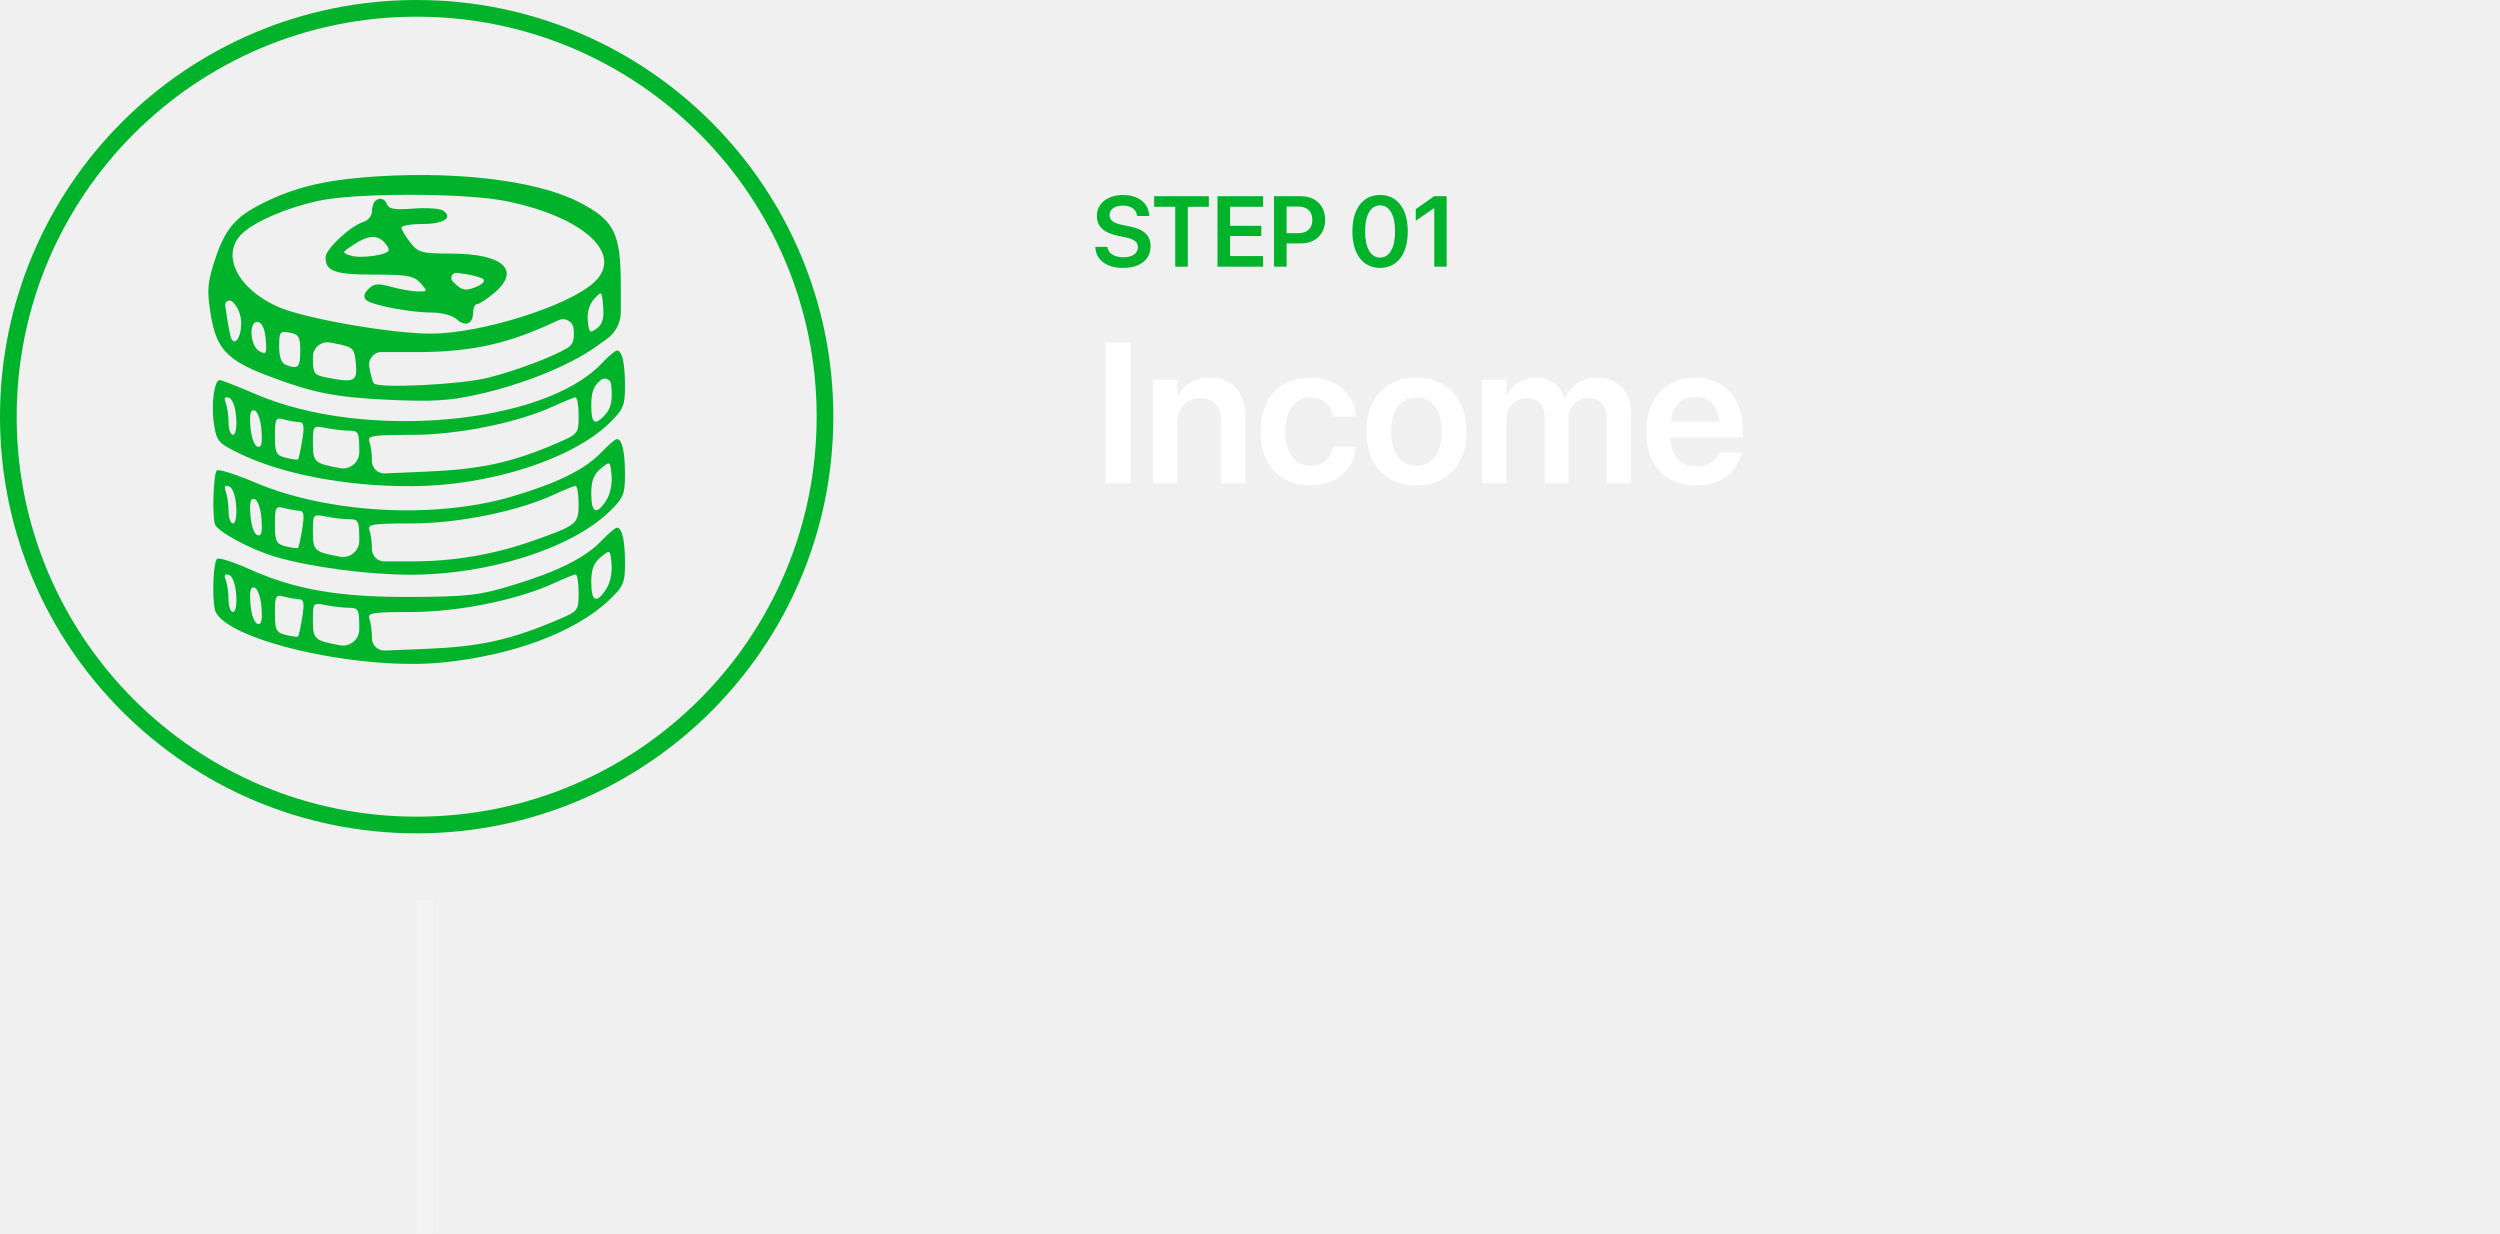
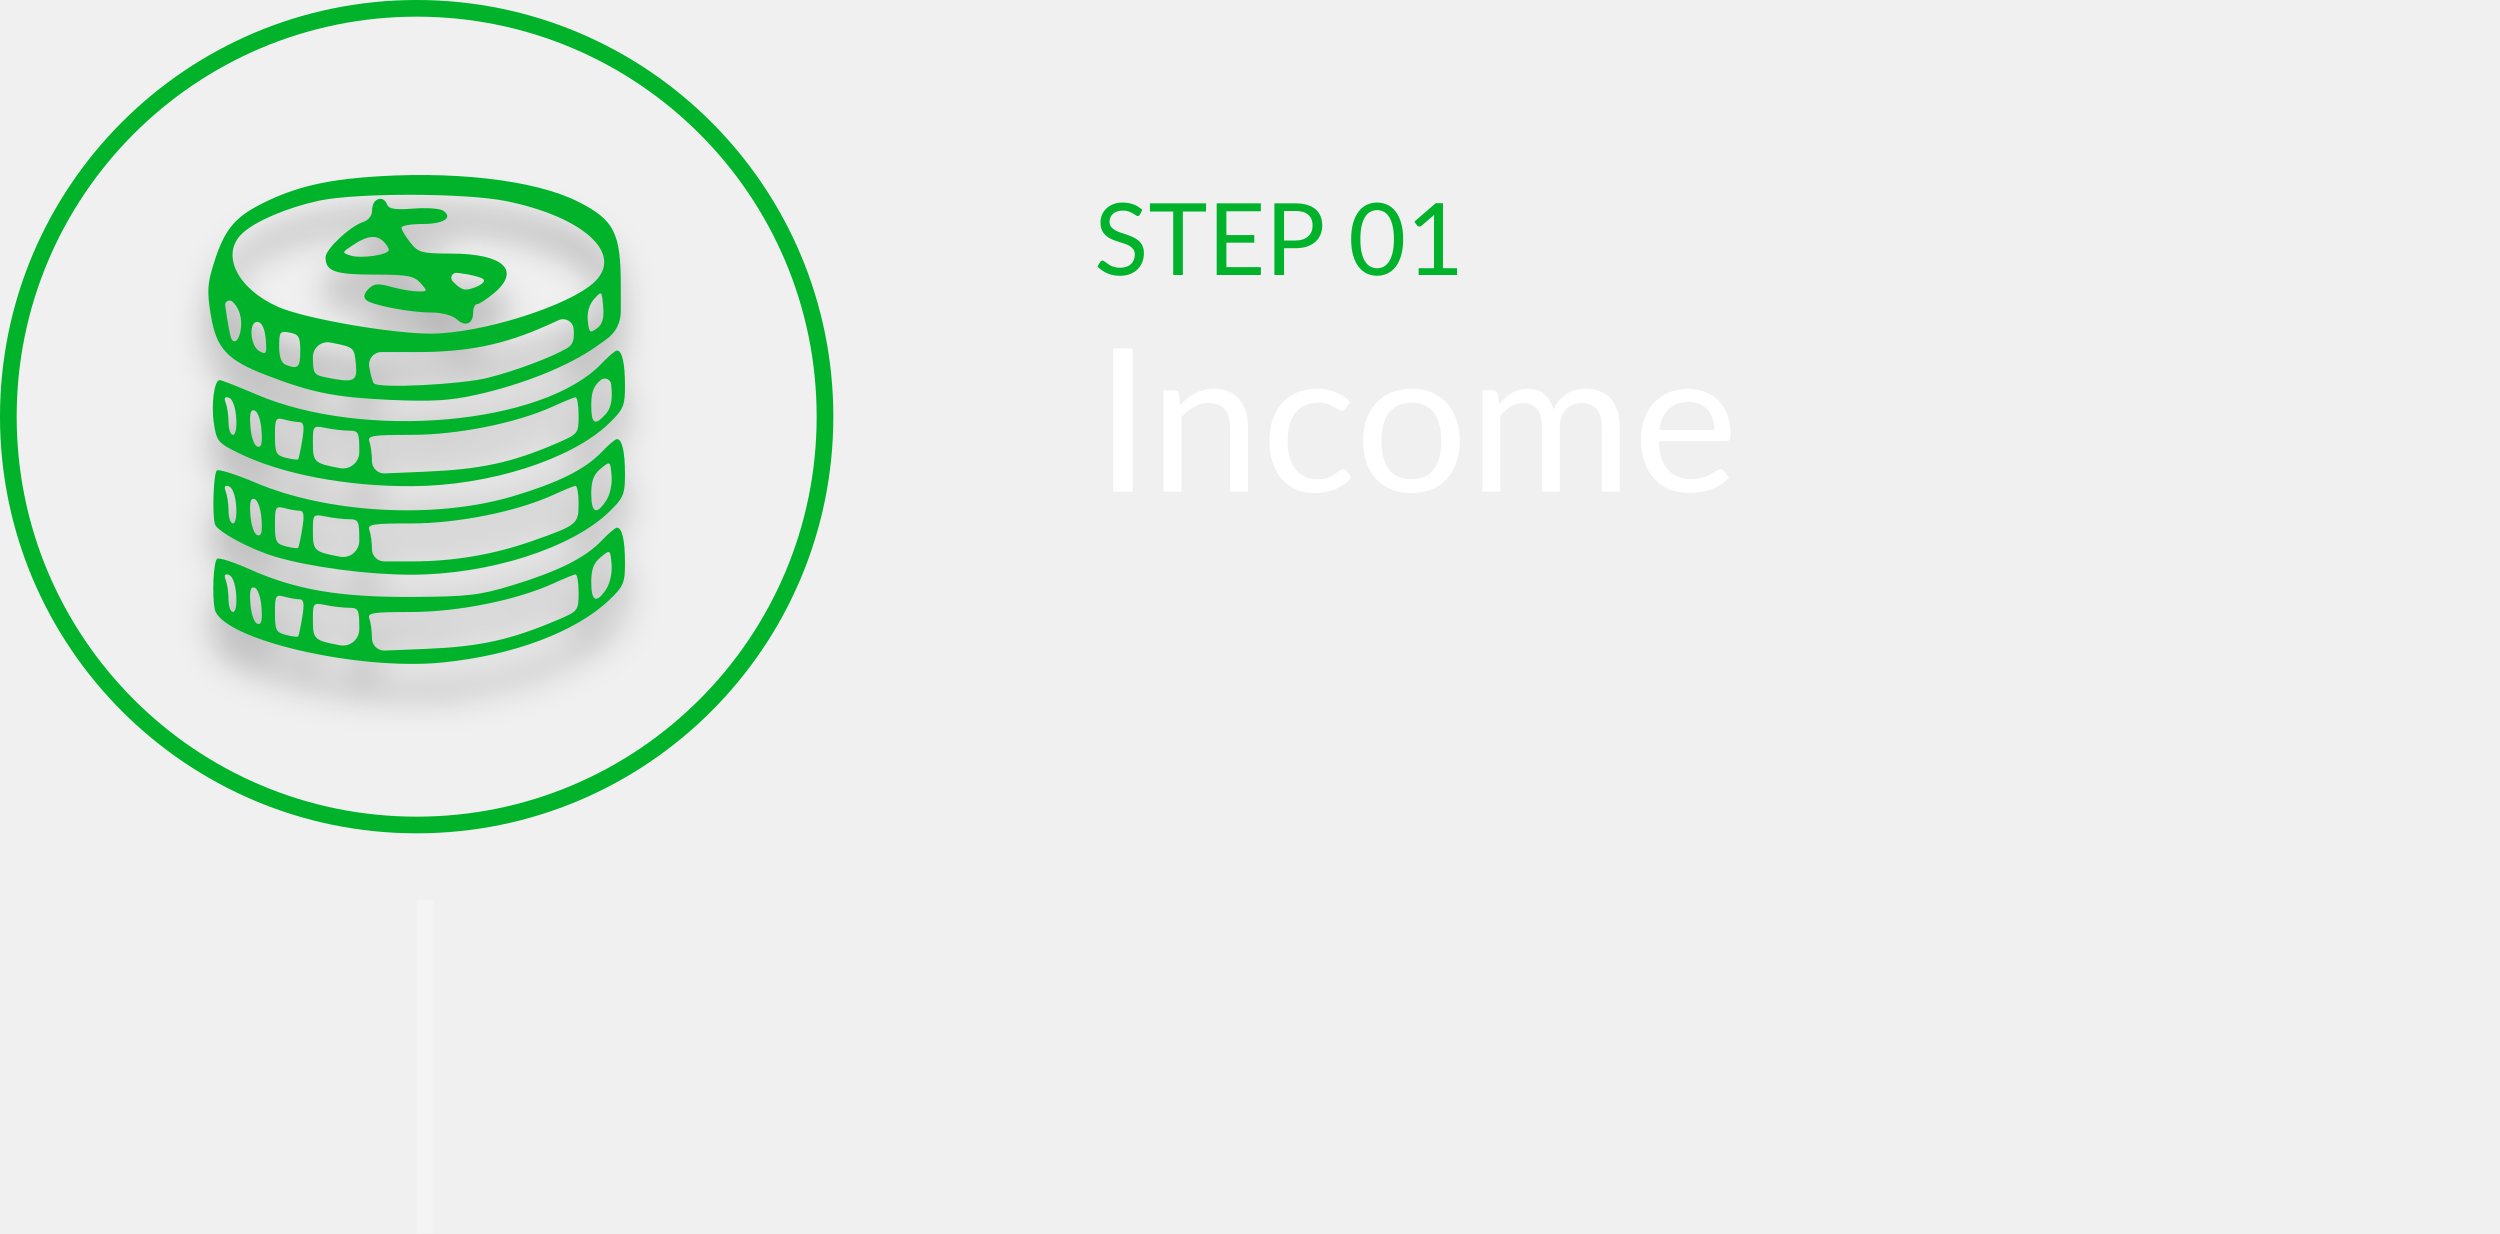
<svg xmlns="http://www.w3.org/2000/svg" width="300" height="148" viewBox="0 0 300 148" fill="none">
-   <path fill-rule="evenodd" clip-rule="evenodd" d="M43.557 21.29C38.316 21.727 34.624 22.725 30.902 24.712C28.026 26.247 26.852 27.786 25.665 31.573C24.882 34.071 24.83 34.978 25.302 37.83C25.965 41.831 27.248 43.215 31.977 45.028C37.455 47.13 40.19 47.678 46.701 47.98C51.729 48.213 53.915 48.089 57.076 47.393C62.745 46.146 68.322 43.897 71.643 41.518L72.822 40.673C73.871 39.922 74.494 38.711 74.494 37.421V34.265C74.494 27.947 73.717 26.41 69.419 24.225C64.179 21.561 54.072 20.414 43.557 21.29ZM60.724 24.131C70.061 26.031 74.911 30.483 71.321 33.856C68.287 36.706 57.746 40.028 51.719 40.035C46.948 40.04 36.517 38.217 33.38 36.829C28.451 34.65 26.426 30.496 29.077 28.005C30.631 26.546 34.433 24.92 38.215 24.098C42.712 23.12 55.852 23.14 60.724 24.131ZM44.971 24.181C44.785 24.366 44.634 24.92 44.634 25.412C44.634 25.904 44.163 26.455 43.588 26.637C42.016 27.136 39.066 29.903 39.066 30.88C39.066 32.561 40.171 32.953 44.91 32.953C48.895 32.953 49.665 33.094 50.454 33.965C51.346 34.951 51.338 34.977 50.153 34.974C49.483 34.973 48.052 34.726 46.971 34.426C45.35 33.976 44.867 34.02 44.209 34.679C43.682 35.206 43.582 35.647 43.914 35.979C44.551 36.615 49.199 37.508 51.875 37.508C53.035 37.508 54.303 37.857 54.81 38.317C55.858 39.265 56.78 38.872 56.78 37.478C56.78 36.938 56.99 36.496 57.247 36.496C57.504 36.496 58.428 35.896 59.298 35.163C62.551 32.426 60.397 30.442 54.16 30.43C50.569 30.423 50.195 30.321 49.226 29.089C48.649 28.356 48.176 27.558 48.176 27.317C48.176 27.077 49.301 26.88 50.677 26.88C53.24 26.88 54.417 26.126 53.176 25.279C52.792 25.017 51.184 24.905 49.603 25.031C47.446 25.202 46.659 25.082 46.456 24.551C46.165 23.793 45.52 23.632 44.971 24.181ZM46.051 29.006C46.385 29.34 46.658 29.785 46.658 29.995C46.658 30.58 43.346 31.07 42.088 30.671C40.994 30.324 41 30.299 42.424 29.361C44.102 28.255 45.193 28.148 46.051 29.006ZM58.001 33.504C58.265 33.746 57.846 34.163 57.023 34.475C55.767 34.953 55.424 34.864 54.333 33.772C53.925 33.364 54.264 32.67 54.837 32.742L55.311 32.802C56.537 32.955 57.747 33.271 58.001 33.504ZM71.621 39.413C70.784 40.028 70.683 39.943 70.536 38.499C70.433 37.487 70.709 36.534 71.295 35.883C72.205 34.871 72.218 34.882 72.38 36.796C72.5 38.216 72.297 38.914 71.621 39.413ZM28.944 38.822C28.944 40.406 28.255 41.505 27.779 40.679C27.656 40.466 27.39 39.154 27.188 37.765L27.027 36.654C26.957 36.176 27.524 35.874 27.883 36.198C28.551 36.803 28.944 37.776 28.944 38.822ZM68.077 41.767C66.194 42.879 61.831 44.511 58.534 45.339C55.313 46.146 45.491 46.632 44.873 46.014C44.718 45.858 44.463 44.946 44.307 43.987C44.159 43.072 44.866 42.243 45.792 42.245L49.77 42.252C56.086 42.264 60.426 41.389 65.637 39.053L67.056 38.417C67.849 38.062 68.757 38.592 68.836 39.458C68.954 40.746 68.749 41.371 68.077 41.767ZM31.888 40.719C32.031 42.462 31.955 42.605 31.129 42.142C29.959 41.488 29.819 38.421 30.969 38.638C31.45 38.729 31.786 39.49 31.888 40.719ZM36.03 42.122C36.03 44.099 35.773 44.346 34.3 43.78C33.767 43.576 33.499 42.839 33.499 41.573C33.499 39.819 33.596 39.691 34.765 39.914C35.855 40.123 36.03 40.427 36.03 42.122ZM42.701 43.639C42.907 45.798 42.535 45.971 39.13 45.289C37.657 44.995 37.548 44.825 37.548 42.832C37.548 41.723 38.561 40.891 39.649 41.106L40.031 41.181C42.445 41.659 42.519 41.727 42.701 43.639ZM72.184 43.628C65.224 50.96 43.704 52.88 30.753 47.326C28.547 46.38 26.572 45.606 26.365 45.606C25.707 45.606 25.32 48.512 25.669 50.837C25.982 52.926 26.185 53.169 28.613 54.36C33.801 56.903 41.511 58.377 49.441 58.342C58.704 58.302 68.627 55.133 73.102 50.786C74.817 49.121 75 48.688 75 46.304C75 43.582 74.652 42.063 74.028 42.063C73.832 42.063 73.002 42.767 72.184 43.628ZM72.676 49.706C71.369 51.151 70.951 50.882 70.951 48.597C70.951 47.062 71.246 46.287 72.09 45.6C72.571 45.209 73.294 45.519 73.342 46.137L73.386 46.709C73.495 48.099 73.269 49.051 72.676 49.706ZM28.341 50.074C28.433 51.319 28.277 52.185 27.961 52.185C27.667 52.185 27.426 51.52 27.426 50.708C27.426 49.896 27.276 48.84 27.093 48.361C26.858 47.751 26.972 47.562 27.472 47.727C27.896 47.867 28.248 48.817 28.341 50.074ZM69.433 49.845C69.433 52.035 69.402 52.074 66.776 53.205C61.418 55.514 57.699 56.318 51.087 56.6L46.176 56.809C45.335 56.844 44.634 56.172 44.634 55.331C44.634 54.481 44.495 53.426 44.326 52.986C44.058 52.287 44.694 52.185 49.323 52.185C54.968 52.185 62.046 50.758 66.468 48.728C67.681 48.171 68.844 47.696 69.053 47.673C69.262 47.649 69.433 48.627 69.433 49.845ZM31.38 51.645C31.498 53.255 31.368 53.753 30.874 53.59C30.5 53.467 30.14 52.425 30.051 51.207C29.934 49.597 30.063 49.099 30.557 49.262C30.931 49.385 31.291 50.427 31.38 51.645ZM35.948 50.66C36.463 50.665 36.539 51.184 36.27 52.818C36.074 54.001 35.853 55.036 35.779 55.12C35.704 55.203 35.047 55.121 34.318 54.938C33.134 54.641 32.993 54.363 32.993 52.324C32.993 50.205 33.074 50.065 34.132 50.348C34.758 50.515 35.575 50.656 35.948 50.66ZM41.913 51.679C43.014 51.679 43.115 51.886 43.115 54.144V54.258C43.115 55.48 42.005 56.402 40.804 56.178C37.683 55.595 37.548 55.467 37.548 53.104C37.548 51.069 37.566 51.05 39.13 51.363C40 51.537 41.252 51.679 41.913 51.679ZM72.184 54.257C70.224 56.321 66.941 57.952 61.49 59.568C52.205 62.32 39.344 61.62 30.572 57.885C28.266 56.903 26.217 56.262 26.018 56.461C25.62 56.858 25.448 61.568 25.783 62.879C26.003 63.742 29.957 65.889 32.993 66.795C37.195 68.05 44.157 68.972 49.381 68.965C58.661 68.953 68.597 65.79 73.102 61.414C74.817 59.749 75 59.317 75 56.932C75 54.21 74.652 52.691 74.028 52.691C73.832 52.691 73.002 53.396 72.184 54.257ZM72.744 60.068C71.568 61.862 70.951 61.572 70.951 59.225C70.951 57.691 71.246 56.915 72.09 56.228C73.228 55.301 73.229 55.302 73.388 57.071C73.48 58.088 73.205 59.364 72.744 60.068ZM28.341 60.702C28.433 61.947 28.277 62.813 27.961 62.813C27.667 62.813 27.426 62.149 27.426 61.337C27.426 60.524 27.276 59.468 27.093 58.99C26.858 58.379 26.972 58.191 27.472 58.355C27.896 58.495 28.248 59.445 28.341 60.702ZM69.433 60.454C69.433 62.896 69.278 63.02 63.866 64.922C59.209 66.558 54.424 67.368 49.409 67.368H46.111C45.295 67.368 44.634 66.707 44.634 65.891C44.634 65.079 44.495 64.054 44.326 63.614C44.058 62.915 44.694 62.813 49.323 62.813C54.968 62.813 62.046 61.386 66.468 59.356C67.681 58.799 68.844 58.325 69.053 58.301C69.262 58.278 69.433 59.247 69.433 60.454ZM31.38 62.273C31.498 63.883 31.368 64.381 30.874 64.218C30.5 64.095 30.14 63.053 30.051 61.836C29.934 60.225 30.063 59.727 30.557 59.89C30.931 60.013 31.291 61.055 31.38 62.273ZM35.948 61.288C36.463 61.293 36.539 61.812 36.27 63.446C36.074 64.629 35.853 65.665 35.779 65.748C35.704 65.831 35.047 65.75 34.318 65.567C33.134 65.269 32.993 64.992 32.993 62.953C32.993 60.833 33.074 60.693 34.132 60.976C34.758 61.144 35.575 61.284 35.948 61.288ZM41.913 62.307C43.014 62.307 43.115 62.515 43.115 64.772V64.886C43.115 66.109 42.005 67.03 40.804 66.806C37.683 66.223 37.548 66.095 37.548 63.732C37.548 61.697 37.566 61.678 39.13 61.991C40 62.165 41.252 62.307 41.913 62.307ZM72.184 64.885C70.244 66.928 66.988 68.557 61.49 70.233C57.541 71.437 56.168 71.597 49.442 71.631C40.702 71.676 35.483 70.782 29.89 68.281C27.966 67.42 26.234 66.873 26.042 67.065C25.613 67.495 25.432 71.349 25.761 73.07C26.451 76.679 42.85 80.533 53.114 79.498C61.592 78.643 69.067 75.84 73.102 72.004C74.822 70.369 75 69.952 75 67.56C75 64.838 74.652 63.319 74.028 63.319C73.832 63.319 73.002 64.024 72.184 64.885ZM72.744 70.696C71.568 72.49 70.951 72.201 70.951 69.853C70.951 68.319 71.246 67.543 72.09 66.856C73.228 65.929 73.229 65.93 73.388 67.699C73.48 68.716 73.205 69.992 72.744 70.696ZM28.341 71.33C28.433 72.575 28.277 73.442 27.961 73.442C27.667 73.442 27.426 72.777 27.426 71.965C27.426 71.152 27.276 70.096 27.093 69.618C26.858 69.007 26.972 68.819 27.472 68.983C27.896 69.123 28.248 70.073 28.341 71.33ZM69.433 71.102C69.433 73.263 69.375 73.342 67.029 74.341C61.279 76.791 57.623 77.6 51.087 77.867L46.176 78.067C45.335 78.102 44.634 77.429 44.634 76.587C44.634 75.737 44.495 74.683 44.326 74.242C44.058 73.543 44.694 73.442 49.323 73.442C54.968 73.442 62.046 72.014 66.468 69.984C67.681 69.428 68.844 68.953 69.053 68.929C69.262 68.906 69.433 69.884 69.433 71.102ZM31.38 72.901C31.498 74.511 31.368 75.009 30.874 74.846C30.5 74.724 30.14 73.681 30.051 72.464C29.934 70.854 30.063 70.355 30.557 70.518C30.931 70.641 31.291 71.683 31.38 72.901ZM35.948 71.916C36.463 71.922 36.539 72.44 36.27 74.074C36.074 75.257 35.853 76.293 35.779 76.376C35.704 76.459 35.047 76.378 34.318 76.195C33.134 75.898 32.993 75.62 32.993 73.581C32.993 71.462 33.074 71.321 34.132 71.604C34.758 71.772 35.575 71.913 35.948 71.916ZM41.913 72.935C43.014 72.935 43.115 73.143 43.115 75.401V75.514C43.115 76.737 42.005 77.659 40.804 77.434C37.683 76.851 37.548 76.724 37.548 74.361C37.548 72.326 37.566 72.306 39.13 72.619C40 72.793 41.252 72.935 41.913 72.935Z" fill="#00B32A" />
+   <g filter="url(#filter0_d)">
+     <path fill-rule="evenodd" clip-rule="evenodd" d="M43.557 21.29C38.316 21.727 34.624 22.725 30.902 24.712C28.026 26.247 26.852 27.786 25.665 31.573C24.882 34.071 24.83 34.978 25.302 37.83C25.965 41.831 27.248 43.215 31.977 45.028C37.455 47.13 40.19 47.678 46.701 47.98C51.729 48.213 53.915 48.089 57.076 47.393C62.745 46.146 68.322 43.897 71.643 41.518L72.822 40.673C73.871 39.922 74.494 38.711 74.494 37.421V34.265C74.494 27.947 73.717 26.41 69.419 24.225C64.179 21.561 54.072 20.414 43.557 21.29ZM60.724 24.131C70.061 26.031 74.911 30.483 71.321 33.856C68.287 36.706 57.746 40.028 51.719 40.035C46.948 40.04 36.517 38.217 33.38 36.829C28.451 34.65 26.426 30.496 29.077 28.005C30.631 26.546 34.433 24.92 38.215 24.098C42.712 23.12 55.852 23.14 60.724 24.131ZM44.971 24.181C44.785 24.366 44.634 24.92 44.634 25.412C44.634 25.904 44.163 26.455 43.588 26.637C42.016 27.136 39.066 29.903 39.066 30.88C39.066 32.561 40.171 32.953 44.91 32.953C48.895 32.953 49.665 33.094 50.454 33.965C51.346 34.951 51.338 34.977 50.153 34.974C49.483 34.973 48.052 34.726 46.971 34.426C45.35 33.976 44.867 34.02 44.209 34.679C43.682 35.206 43.582 35.647 43.914 35.979C44.551 36.615 49.199 37.508 51.875 37.508C53.035 37.508 54.303 37.857 54.81 38.317C55.858 39.265 56.78 38.872 56.78 37.478C56.78 36.938 56.99 36.496 57.247 36.496C57.504 36.496 58.428 35.896 59.298 35.163C62.551 32.426 60.397 30.442 54.16 30.43C50.569 30.423 50.195 30.321 49.226 29.089C48.649 28.356 48.176 27.558 48.176 27.317C48.176 27.077 49.301 26.88 50.677 26.88C53.24 26.88 54.417 26.126 53.176 25.279C52.792 25.017 51.184 24.905 49.603 25.031C47.446 25.202 46.659 25.082 46.456 24.551C46.165 23.793 45.52 23.632 44.971 24.181ZM46.051 29.006C46.385 29.34 46.658 29.785 46.658 29.995C46.658 30.58 43.346 31.07 42.088 30.671C40.994 30.324 41 30.299 42.424 29.361C44.102 28.255 45.193 28.148 46.051 29.006ZM58.001 33.504C58.265 33.746 57.846 34.163 57.023 34.475C55.767 34.953 55.424 34.864 54.333 33.772C53.925 33.364 54.264 32.67 54.837 32.742L55.311 32.802C56.537 32.955 57.747 33.271 58.001 33.504ZM71.621 39.413C70.784 40.028 70.683 39.943 70.536 38.499C70.433 37.487 70.709 36.534 71.295 35.883C72.205 34.871 72.218 34.882 72.38 36.796C72.5 38.216 72.297 38.914 71.621 39.413ZM28.944 38.822C28.944 40.406 28.255 41.505 27.779 40.679C27.656 40.466 27.39 39.154 27.188 37.765L27.027 36.654C26.957 36.176 27.524 35.874 27.883 36.198C28.551 36.803 28.944 37.776 28.944 38.822ZM68.077 41.767C66.194 42.879 61.831 44.511 58.534 45.339C55.313 46.146 45.491 46.632 44.873 46.014C44.718 45.858 44.463 44.946 44.307 43.987C44.159 43.072 44.866 42.243 45.792 42.245L49.77 42.252C56.086 42.264 60.426 41.389 65.637 39.053L67.056 38.417C67.849 38.062 68.757 38.592 68.836 39.458C68.954 40.746 68.749 41.371 68.077 41.767ZM31.888 40.719C32.031 42.462 31.955 42.605 31.129 42.142C29.959 41.488 29.819 38.421 30.969 38.638C31.45 38.729 31.786 39.49 31.888 40.719ZM36.03 42.122C36.03 44.099 35.773 44.346 34.3 43.78C33.767 43.576 33.499 42.839 33.499 41.573C33.499 39.819 33.596 39.691 34.765 39.914C35.855 40.123 36.03 40.427 36.03 42.122ZM42.701 43.639C42.907 45.798 42.535 45.971 39.13 45.289C37.657 44.995 37.548 44.825 37.548 42.832C37.548 41.723 38.561 40.891 39.649 41.106L40.031 41.181C42.445 41.659 42.519 41.727 42.701 43.639ZM72.184 43.628C65.224 50.96 43.704 52.88 30.753 47.326C28.547 46.38 26.572 45.606 26.365 45.606C25.707 45.606 25.32 48.512 25.669 50.837C25.982 52.926 26.185 53.169 28.613 54.36C33.801 56.903 41.511 58.377 49.441 58.342C58.704 58.302 68.627 55.133 73.102 50.786C74.817 49.121 75 48.688 75 46.304C75 43.582 74.652 42.063 74.028 42.063C73.832 42.063 73.002 42.767 72.184 43.628ZM72.676 49.706C71.369 51.151 70.951 50.882 70.951 48.597C70.951 47.062 71.246 46.287 72.09 45.6C72.571 45.209 73.294 45.519 73.342 46.137L73.386 46.709C73.495 48.099 73.269 49.051 72.676 49.706ZM28.341 50.074C28.433 51.319 28.277 52.185 27.961 52.185C27.667 52.185 27.426 51.52 27.426 50.708C27.426 49.896 27.276 48.84 27.093 48.361C26.858 47.751 26.972 47.562 27.472 47.727C27.896 47.867 28.248 48.817 28.341 50.074ZM69.433 49.845C69.433 52.035 69.402 52.074 66.776 53.205C61.418 55.514 57.699 56.318 51.087 56.6L46.176 56.809C45.335 56.844 44.634 56.172 44.634 55.331C44.634 54.481 44.495 53.426 44.326 52.986C44.058 52.287 44.694 52.185 49.323 52.185C54.968 52.185 62.046 50.758 66.468 48.728C67.681 48.171 68.844 47.696 69.053 47.673C69.262 47.649 69.433 48.627 69.433 49.845ZM31.38 51.645C31.498 53.255 31.368 53.753 30.874 53.59C30.5 53.467 30.14 52.425 30.051 51.207C29.934 49.597 30.063 49.099 30.557 49.262C30.931 49.385 31.291 50.427 31.38 51.645ZM35.948 50.66C36.463 50.665 36.539 51.184 36.27 52.818C36.074 54.001 35.853 55.036 35.779 55.12C35.704 55.203 35.047 55.121 34.318 54.938C33.134 54.641 32.993 54.363 32.993 52.324C32.993 50.205 33.074 50.065 34.132 50.348C34.758 50.515 35.575 50.656 35.948 50.66ZM41.913 51.679C43.014 51.679 43.115 51.886 43.115 54.144V54.258C43.115 55.48 42.005 56.402 40.804 56.178C37.683 55.595 37.548 55.467 37.548 53.104C37.548 51.069 37.566 51.05 39.13 51.363C40 51.537 41.252 51.679 41.913 51.679ZM72.184 54.257C70.224 56.321 66.941 57.952 61.49 59.568C52.205 62.32 39.344 61.62 30.572 57.885C28.266 56.903 26.217 56.262 26.018 56.461C25.62 56.858 25.448 61.568 25.783 62.879C26.003 63.742 29.957 65.889 32.993 66.795C37.195 68.05 44.157 68.972 49.381 68.965C58.661 68.953 68.597 65.79 73.102 61.414C74.817 59.749 75 59.317 75 56.932C75 54.21 74.652 52.691 74.028 52.691C73.832 52.691 73.002 53.396 72.184 54.257ZM72.744 60.068C71.568 61.862 70.951 61.572 70.951 59.225C70.951 57.691 71.246 56.915 72.09 56.228C73.228 55.301 73.229 55.302 73.388 57.071C73.48 58.088 73.205 59.364 72.744 60.068ZM28.341 60.702C28.433 61.947 28.277 62.813 27.961 62.813C27.667 62.813 27.426 62.149 27.426 61.337C27.426 60.524 27.276 59.468 27.093 58.99C26.858 58.379 26.972 58.191 27.472 58.355C27.896 58.495 28.248 59.445 28.341 60.702ZM69.433 60.454C69.433 62.896 69.278 63.02 63.866 64.922C59.209 66.558 54.424 67.368 49.409 67.368H46.111C45.295 67.368 44.634 66.707 44.634 65.891C44.634 65.079 44.495 64.054 44.326 63.614C44.058 62.915 44.694 62.813 49.323 62.813C54.968 62.813 62.046 61.386 66.468 59.356C67.681 58.799 68.844 58.325 69.053 58.301C69.262 58.278 69.433 59.247 69.433 60.454ZM31.38 62.273C31.498 63.883 31.368 64.381 30.874 64.218C30.5 64.095 30.14 63.053 30.051 61.836C29.934 60.225 30.063 59.727 30.557 59.89C30.931 60.013 31.291 61.055 31.38 62.273ZM35.948 61.288C36.463 61.293 36.539 61.812 36.27 63.446C36.074 64.629 35.853 65.665 35.779 65.748C35.704 65.831 35.047 65.75 34.318 65.567C33.134 65.269 32.993 64.992 32.993 62.953C32.993 60.833 33.074 60.693 34.132 60.976C34.758 61.144 35.575 61.284 35.948 61.288ZM41.913 62.307C43.014 62.307 43.115 62.515 43.115 64.772V64.886C43.115 66.109 42.005 67.03 40.804 66.806C37.683 66.223 37.548 66.095 37.548 63.732C37.548 61.697 37.566 61.678 39.13 61.991C40 62.165 41.252 62.307 41.913 62.307ZM72.184 64.885C70.244 66.928 66.988 68.557 61.49 70.233C57.541 71.437 56.168 71.597 49.442 71.631C40.702 71.676 35.483 70.782 29.89 68.281C27.966 67.42 26.234 66.873 26.042 67.065C25.613 67.495 25.432 71.349 25.761 73.07C26.451 76.679 42.85 80.533 53.114 79.498C61.592 78.643 69.067 75.84 73.102 72.004C74.822 70.369 75 69.952 75 67.56C75 64.838 74.652 63.319 74.028 63.319C73.832 63.319 73.002 64.024 72.184 64.885ZM72.744 70.696C71.568 72.49 70.951 72.201 70.951 69.853C70.951 68.319 71.246 67.543 72.09 66.856C73.228 65.929 73.229 65.93 73.388 67.699C73.48 68.716 73.205 69.992 72.744 70.696ZM28.341 71.33C28.433 72.575 28.277 73.442 27.961 73.442C27.667 73.442 27.426 72.777 27.426 71.965C27.426 71.152 27.276 70.096 27.093 69.618C26.858 69.007 26.972 68.819 27.472 68.983C27.896 69.123 28.248 70.073 28.341 71.33ZM69.433 71.102C69.433 73.263 69.375 73.342 67.029 74.341C61.279 76.791 57.623 77.6 51.087 77.867L46.176 78.067C45.335 78.102 44.634 77.429 44.634 76.587C44.634 75.737 44.495 74.683 44.326 74.242C44.058 73.543 44.694 73.442 49.323 73.442C54.968 73.442 62.046 72.014 66.468 69.984C67.681 69.428 68.844 68.953 69.053 68.929C69.262 68.906 69.433 69.884 69.433 71.102ZM31.38 72.901C31.498 74.511 31.368 75.009 30.874 74.846C30.5 74.724 30.14 73.681 30.051 72.464C29.934 70.854 30.063 70.355 30.557 70.518C30.931 70.641 31.291 71.683 31.38 72.901ZM35.948 71.916C36.463 71.922 36.539 72.44 36.27 74.074C36.074 75.257 35.853 76.293 35.779 76.376C35.704 76.459 35.047 76.378 34.318 76.195C33.134 75.898 32.993 75.62 32.993 73.581C32.993 71.462 33.074 71.321 34.132 71.604C34.758 71.772 35.575 71.913 35.948 71.916ZM41.913 72.935C43.014 72.935 43.115 73.143 43.115 75.401V75.514C43.115 76.737 42.005 77.659 40.804 77.434C37.683 76.851 37.548 76.724 37.548 74.361C37.548 72.326 37.566 72.306 39.13 72.619C40 72.793 41.252 72.935 41.913 72.935Z" fill="#00B32A" />
+   </g>
  <rect x="1" y="1" width="98" height="98" rx="49" stroke="#00B32A" stroke-width="2" />
-   <path d="M134.76 32.147C136.822 32.147 138.064 31.145 138.064 29.568V29.562C138.064 28.244 137.297 27.529 135.539 27.166L134.625 26.979C133.605 26.768 133.143 26.416 133.143 25.818V25.812C133.143 25.139 133.758 24.676 134.748 24.67C135.697 24.67 136.348 25.109 136.447 25.848L136.459 25.918H137.906L137.9 25.818C137.812 24.371 136.605 23.398 134.76 23.398C132.938 23.398 131.631 24.406 131.625 25.895V25.9C131.625 27.16 132.445 27.934 134.109 28.279L135.018 28.467C136.107 28.695 136.547 29.035 136.547 29.668V29.674C136.547 30.4 135.879 30.875 134.812 30.875C133.752 30.875 133.008 30.424 132.896 29.697L132.885 29.627H131.438L131.443 29.715C131.543 31.232 132.82 32.147 134.76 32.147ZM141.029 32H142.535V24.816H145.061V23.545H138.498V24.816H141.029V32ZM146.098 32H151.57V30.729H147.609V28.32H151.354V27.096H147.609V24.816H151.57V23.545H146.098V32ZM152.883 32H154.395V29.205H156.141C157.852 29.205 159.018 28.068 159.018 26.381V26.369C159.018 24.676 157.852 23.545 156.141 23.545H152.883V32ZM155.766 24.781C156.85 24.781 157.482 25.361 157.482 26.375V26.387C157.482 27.4 156.85 27.986 155.766 27.986H154.395V24.781H155.766ZM165.609 32.147C167.678 32.147 168.932 30.465 168.932 27.775V27.764C168.932 25.074 167.678 23.398 165.609 23.398C163.535 23.398 162.287 25.074 162.287 27.764V27.775C162.287 30.465 163.535 32.147 165.609 32.147ZM165.609 30.91C164.467 30.91 163.811 29.727 163.811 27.775V27.764C163.811 25.812 164.467 24.641 165.609 24.641C166.746 24.641 167.408 25.812 167.408 27.764V27.775C167.408 29.727 166.746 30.91 165.609 30.91ZM172.113 32H173.596V23.545H172.102L169.893 25.098V26.486L172.078 24.986H172.113V32Z" fill="#00B32A" />
-   <path d="M132.66 58H135.684V41.09H132.66V58ZM138.367 58H141.285V50.793C141.285 49 142.352 47.781 144.027 47.781C145.691 47.781 146.512 48.777 146.512 50.547V58H149.43V49.961C149.43 47.078 147.871 45.32 145.141 45.32C143.254 45.32 141.988 46.188 141.344 47.523H141.285V45.578H138.367V58ZM157.258 58.246C160.398 58.246 162.496 56.277 162.719 53.688L162.73 53.605H159.977L159.953 53.711C159.684 55.012 158.746 55.891 157.27 55.891C155.43 55.891 154.234 54.391 154.234 51.801V51.789C154.234 49.246 155.418 47.688 157.258 47.688C158.805 47.688 159.695 48.66 159.941 49.867L159.965 49.973H162.719L162.707 49.879C162.531 47.395 160.492 45.32 157.223 45.32C153.602 45.32 151.258 47.805 151.258 51.766V51.777C151.258 55.762 153.566 58.246 157.258 58.246ZM169.973 58.246C173.617 58.246 175.984 55.82 175.984 51.789V51.766C175.984 47.758 173.582 45.32 169.961 45.32C166.352 45.32 163.961 47.781 163.961 51.766V51.789C163.961 55.809 166.316 58.246 169.973 58.246ZM169.984 55.891C168.121 55.891 166.938 54.402 166.938 51.789V51.766C166.938 49.188 168.145 47.688 169.961 47.688C171.812 47.688 173.008 49.176 173.008 51.766V51.789C173.008 54.391 171.824 55.891 169.984 55.891ZM177.859 58H180.777V50.395C180.777 48.883 181.762 47.781 183.168 47.781C184.527 47.781 185.371 48.648 185.371 50.043V58H188.207V50.324C188.207 48.824 189.168 47.781 190.574 47.781C192.004 47.781 192.801 48.66 192.801 50.195V58H195.719V49.469C195.719 46.984 194.113 45.32 191.664 45.32C189.871 45.32 188.395 46.281 187.797 47.828H187.727C187.27 46.234 186.016 45.32 184.281 45.32C182.641 45.32 181.363 46.211 180.836 47.57H180.777V45.578H177.859V58ZM203.523 58.246C206.77 58.246 208.598 56.324 208.984 54.414L209.02 54.285H206.289L206.266 54.367C205.984 55.199 205.035 55.973 203.582 55.973C201.684 55.973 200.488 54.684 200.441 52.504H209.137V51.566C209.137 47.816 206.934 45.32 203.383 45.32C199.832 45.32 197.547 47.898 197.547 51.812V51.824C197.547 55.773 199.797 58.246 203.523 58.246ZM203.418 47.605C204.965 47.605 206.09 48.59 206.301 50.559H200.477C200.711 48.648 201.871 47.605 203.418 47.605Z" fill="white" />
+   <path d="M136.795 25.746C136.759 25.806 136.719 25.852 136.675 25.884C136.635 25.912 136.585 25.926 136.525 25.926C136.457 25.926 136.377 25.892 136.285 25.824C136.193 25.756 136.077 25.682 135.937 25.602C135.801 25.518 135.635 25.442 135.439 25.374C135.247 25.306 135.013 25.272 134.737 25.272C134.477 25.272 134.247 25.308 134.047 25.38C133.851 25.448 133.685 25.542 133.549 25.662C133.417 25.782 133.317 25.924 133.249 26.088C133.181 26.248 133.147 26.422 133.147 26.61C133.147 26.85 133.205 27.05 133.321 27.21C133.441 27.366 133.597 27.5 133.789 27.612C133.985 27.724 134.205 27.822 134.449 27.906C134.697 27.986 134.949 28.07 135.205 28.158C135.465 28.246 135.717 28.346 135.961 28.458C136.209 28.566 136.429 28.704 136.621 28.872C136.817 29.04 136.973 29.246 137.089 29.49C137.209 29.734 137.269 30.034 137.269 30.39C137.269 30.766 137.205 31.12 137.077 31.452C136.949 31.78 136.761 32.066 136.513 32.31C136.269 32.554 135.967 32.746 135.607 32.886C135.251 33.026 134.845 33.096 134.389 33.096C133.829 33.096 133.321 32.996 132.865 32.796C132.409 32.592 132.019 32.318 131.695 31.974L132.031 31.422C132.063 31.378 132.101 31.342 132.145 31.314C132.193 31.282 132.245 31.266 132.301 31.266C132.353 31.266 132.411 31.288 132.475 31.332C132.543 31.372 132.619 31.424 132.703 31.488C132.787 31.552 132.883 31.622 132.991 31.698C133.099 31.774 133.221 31.844 133.357 31.908C133.497 31.972 133.655 32.026 133.831 32.07C134.007 32.11 134.205 32.13 134.425 32.13C134.701 32.13 134.947 32.092 135.163 32.016C135.379 31.94 135.561 31.834 135.709 31.698C135.861 31.558 135.977 31.392 136.057 31.2C136.137 31.008 136.177 30.794 136.177 30.558C136.177 30.298 136.117 30.086 135.997 29.922C135.881 29.754 135.727 29.614 135.535 29.502C135.343 29.39 135.123 29.296 134.875 29.22C134.627 29.14 134.375 29.06 134.119 28.98C133.863 28.896 133.611 28.8 133.363 28.692C133.115 28.584 132.895 28.444 132.703 28.272C132.511 28.1 132.355 27.886 132.235 27.63C132.119 27.37 132.061 27.05 132.061 26.67C132.061 26.366 132.119 26.072 132.235 25.788C132.355 25.504 132.527 25.252 132.751 25.032C132.979 24.812 133.257 24.636 133.585 24.504C133.917 24.372 134.297 24.306 134.725 24.306C135.205 24.306 135.641 24.382 136.033 24.534C136.429 24.686 136.777 24.906 137.077 25.194L136.795 25.746ZM144.726 25.38H141.942V33H140.784V25.38H137.994V24.402H144.726V25.38ZM151.306 32.052L151.3 33H146.002V24.402H151.3V25.35H147.166V28.206H150.514V29.118H147.166V32.052H151.306ZM155.466 28.86C155.798 28.86 156.09 28.816 156.342 28.728C156.598 28.64 156.812 28.518 156.984 28.362C157.16 28.202 157.292 28.012 157.38 27.792C157.468 27.572 157.512 27.33 157.512 27.066C157.512 26.518 157.342 26.09 157.002 25.782C156.666 25.474 156.154 25.32 155.466 25.32H154.086V28.86H155.466ZM155.466 24.402C156.01 24.402 156.482 24.466 156.882 24.594C157.286 24.718 157.62 24.896 157.884 25.128C158.148 25.36 158.344 25.64 158.472 25.968C158.604 26.296 158.67 26.662 158.67 27.066C158.67 27.466 158.6 27.832 158.46 28.164C158.32 28.496 158.114 28.782 157.842 29.022C157.574 29.262 157.24 29.45 156.84 29.586C156.444 29.718 155.986 29.784 155.466 29.784H154.086V33H152.928V24.402H155.466ZM168.379 28.704C168.379 29.456 168.297 30.108 168.133 30.66C167.973 31.208 167.753 31.662 167.473 32.022C167.193 32.382 166.861 32.65 166.477 32.826C166.097 33.002 165.689 33.09 165.253 33.09C164.813 33.09 164.403 33.002 164.023 32.826C163.647 32.65 163.319 32.382 163.039 32.022C162.759 31.662 162.539 31.208 162.379 30.66C162.219 30.108 162.139 29.456 162.139 28.704C162.139 27.952 162.219 27.3 162.379 26.748C162.539 26.196 162.759 25.74 163.039 25.38C163.319 25.016 163.647 24.746 164.023 24.57C164.403 24.394 164.813 24.306 165.253 24.306C165.689 24.306 166.097 24.394 166.477 24.57C166.861 24.746 167.193 25.016 167.473 25.38C167.753 25.74 167.973 26.196 168.133 26.748C168.297 27.3 168.379 27.952 168.379 28.704ZM167.269 28.704C167.269 28.048 167.213 27.498 167.101 27.054C166.993 26.606 166.845 26.246 166.657 25.974C166.473 25.702 166.259 25.508 166.015 25.392C165.771 25.272 165.517 25.212 165.253 25.212C164.989 25.212 164.735 25.272 164.491 25.392C164.247 25.508 164.033 25.702 163.849 25.974C163.665 26.246 163.517 26.606 163.405 27.054C163.297 27.498 163.243 28.048 163.243 28.704C163.243 29.36 163.297 29.91 163.405 30.354C163.517 30.798 163.665 31.156 163.849 31.428C164.033 31.7 164.247 31.896 164.491 32.016C164.735 32.132 164.989 32.19 165.253 32.19C165.517 32.19 165.771 32.132 166.015 32.016C166.259 31.896 166.473 31.7 166.657 31.428C166.845 31.156 166.993 30.798 167.101 30.354C167.213 29.91 167.269 29.36 167.269 28.704ZM174.848 32.184V33H170.24V32.184H172.082V26.322C172.082 26.146 172.088 25.968 172.1 25.788L170.57 27.102C170.518 27.146 170.466 27.174 170.414 27.186C170.362 27.194 170.314 27.194 170.27 27.186C170.226 27.178 170.184 27.162 170.144 27.138C170.108 27.114 170.08 27.088 170.06 27.06L169.724 26.598L172.286 24.384H173.156V32.184H174.848Z" fill="#00B32A" />
+   <path d="M135.922 59H133.594V41.804H135.922V59ZM141.646 48.608C141.91 48.312 142.19 48.044 142.486 47.804C142.782 47.564 143.094 47.36 143.422 47.192C143.758 47.016 144.11 46.884 144.478 46.796C144.854 46.7 145.258 46.652 145.69 46.652C146.354 46.652 146.938 46.764 147.442 46.988C147.954 47.204 148.378 47.516 148.714 47.924C149.058 48.324 149.318 48.808 149.494 49.376C149.67 49.944 149.758 50.572 149.758 51.26V59H147.61V51.26C147.61 50.34 147.398 49.628 146.974 49.124C146.558 48.612 145.922 48.356 145.066 48.356C144.434 48.356 143.842 48.508 143.29 48.812C142.746 49.116 142.242 49.528 141.778 50.048V59H139.63V46.844H140.914C141.218 46.844 141.406 46.992 141.478 47.288L141.646 48.608ZM161.472 49.004C161.408 49.092 161.344 49.16 161.28 49.208C161.216 49.256 161.128 49.28 161.016 49.28C160.896 49.28 160.764 49.232 160.62 49.136C160.476 49.032 160.296 48.92 160.08 48.8C159.872 48.68 159.612 48.572 159.3 48.476C158.996 48.372 158.62 48.32 158.172 48.32C157.572 48.32 157.044 48.428 156.588 48.644C156.132 48.852 155.748 49.156 155.436 49.556C155.132 49.956 154.9 50.44 154.74 51.008C154.588 51.576 154.512 52.212 154.512 52.916C154.512 53.652 154.596 54.308 154.764 54.884C154.932 55.452 155.168 55.932 155.472 56.324C155.784 56.708 156.156 57.004 156.588 57.212C157.028 57.412 157.52 57.512 158.064 57.512C158.584 57.512 159.012 57.452 159.348 57.332C159.684 57.204 159.96 57.064 160.176 56.912C160.4 56.76 160.584 56.624 160.728 56.504C160.88 56.376 161.028 56.312 161.172 56.312C161.348 56.312 161.484 56.38 161.58 56.516L162.18 57.296C161.916 57.624 161.616 57.904 161.28 58.136C160.944 58.368 160.58 58.564 160.188 58.724C159.804 58.876 159.4 58.988 158.976 59.06C158.552 59.132 158.12 59.168 157.68 59.168C156.92 59.168 156.212 59.028 155.556 58.748C154.908 58.468 154.344 58.064 153.864 57.536C153.384 57 153.008 56.344 152.736 55.568C152.464 54.792 152.328 53.908 152.328 52.916C152.328 52.012 152.452 51.176 152.7 50.408C152.956 49.64 153.324 48.98 153.804 48.428C154.292 47.868 154.888 47.432 155.592 47.12C156.304 46.808 157.12 46.652 158.04 46.652C158.896 46.652 159.648 46.792 160.296 47.072C160.952 47.344 161.532 47.732 162.036 48.236L161.472 49.004ZM169.386 46.652C170.274 46.652 171.074 46.8 171.786 47.096C172.498 47.392 173.106 47.812 173.61 48.356C174.114 48.9 174.498 49.56 174.762 50.336C175.034 51.104 175.17 51.964 175.17 52.916C175.17 53.876 175.034 54.74 174.762 55.508C174.498 56.276 174.114 56.932 173.61 57.476C173.106 58.02 172.498 58.44 171.786 58.736C171.074 59.024 170.274 59.168 169.386 59.168C168.49 59.168 167.682 59.024 166.962 58.736C166.25 58.44 165.642 58.02 165.138 57.476C164.634 56.932 164.246 56.276 163.974 55.508C163.71 54.74 163.578 53.876 163.578 52.916C163.578 51.964 163.71 51.104 163.974 50.336C164.246 49.56 164.634 48.9 165.138 48.356C165.642 47.812 166.25 47.392 166.962 47.096C167.682 46.8 168.49 46.652 169.386 46.652ZM169.386 57.5C170.586 57.5 171.482 57.1 172.074 56.3C172.666 55.492 172.962 54.368 172.962 52.928C172.962 51.48 172.666 50.352 172.074 49.544C171.482 48.736 170.586 48.332 169.386 48.332C168.778 48.332 168.246 48.436 167.79 48.644C167.342 48.852 166.966 49.152 166.662 49.544C166.366 49.936 166.142 50.42 165.99 50.996C165.846 51.564 165.774 52.208 165.774 52.928C165.774 54.368 166.07 55.492 166.662 56.3C167.262 57.1 168.17 57.5 169.386 57.5ZM177.88 59V46.844H179.164C179.468 46.844 179.656 46.992 179.728 47.288L179.884 48.536C180.332 47.984 180.836 47.532 181.396 47.18C181.956 46.828 182.604 46.652 183.34 46.652C184.156 46.652 184.816 46.88 185.32 47.336C185.832 47.792 186.2 48.408 186.424 49.184C186.6 48.744 186.824 48.364 187.096 48.044C187.376 47.724 187.688 47.46 188.032 47.252C188.376 47.044 188.74 46.892 189.124 46.796C189.516 46.7 189.912 46.652 190.312 46.652C190.952 46.652 191.52 46.756 192.016 46.964C192.52 47.164 192.944 47.46 193.288 47.852C193.64 48.244 193.908 48.728 194.092 49.304C194.276 49.872 194.368 50.524 194.368 51.26V59H192.22V51.26C192.22 50.308 192.012 49.588 191.596 49.1C191.18 48.604 190.58 48.356 189.796 48.356C189.444 48.356 189.108 48.42 188.788 48.548C188.476 48.668 188.2 48.848 187.96 49.088C187.72 49.328 187.528 49.632 187.384 50C187.248 50.36 187.18 50.78 187.18 51.26V59H185.032V51.26C185.032 50.284 184.836 49.556 184.444 49.076C184.052 48.596 183.48 48.356 182.728 48.356C182.2 48.356 181.712 48.5 181.264 48.788C180.816 49.068 180.404 49.452 180.028 49.94V59H177.88ZM205.75 51.596C205.75 51.1 205.678 50.648 205.534 50.24C205.398 49.824 205.194 49.468 204.922 49.172C204.658 48.868 204.334 48.636 203.95 48.476C203.566 48.308 203.13 48.224 202.642 48.224C201.618 48.224 200.806 48.524 200.206 49.124C199.614 49.716 199.246 50.54 199.102 51.596H205.75ZM207.478 57.296C207.214 57.616 206.898 57.896 206.53 58.136C206.162 58.368 205.766 58.56 205.342 58.712C204.926 58.864 204.494 58.976 204.046 59.048C203.598 59.128 203.154 59.168 202.714 59.168C201.874 59.168 201.098 59.028 200.386 58.748C199.682 58.46 199.07 58.044 198.55 57.5C198.038 56.948 197.638 56.268 197.35 55.46C197.062 54.652 196.918 53.724 196.918 52.676C196.918 51.828 197.046 51.036 197.302 50.3C197.566 49.564 197.942 48.928 198.43 48.392C198.918 47.848 199.514 47.424 200.218 47.12C200.922 46.808 201.714 46.652 202.594 46.652C203.322 46.652 203.994 46.776 204.61 47.024C205.234 47.264 205.77 47.616 206.218 48.08C206.674 48.536 207.03 49.104 207.286 49.784C207.542 50.456 207.67 51.224 207.67 52.088C207.67 52.424 207.634 52.648 207.562 52.76C207.49 52.872 207.354 52.928 207.154 52.928H199.03C199.054 53.696 199.158 54.364 199.342 54.932C199.534 55.5 199.798 55.976 200.134 56.36C200.47 56.736 200.87 57.02 201.334 57.212C201.798 57.396 202.318 57.488 202.894 57.488C203.43 57.488 203.89 57.428 204.274 57.308C204.666 57.18 205.002 57.044 205.282 56.9C205.562 56.756 205.794 56.624 205.978 56.504C206.17 56.376 206.334 56.312 206.47 56.312C206.646 56.312 206.782 56.38 206.878 56.516L207.478 57.296Z" fill="white" />
  <line x1="51" y1="108" x2="51" y2="148" stroke="white" stroke-opacity="0.3" stroke-width="2" />
+   <defs>
+     <filter id="filter0_d" x="21" y="21" width="58" height="66.669" filterUnits="userSpaceOnUse" color-interpolation-filters="sRGB">
+       <feFlood flood-opacity="0" result="BackgroundImageFix" />
+       <feColorMatrix in="SourceAlpha" type="matrix" values="0 0 0 0 0 0 0 0 0 0 0 0 0 0 0 0 0 0 127 0" />
+       <feOffset dy="4" />
+       <feGaussianBlur stdDeviation="2" />
+       <feColorMatrix type="matrix" values="0 0 0 0 0 0 0 0 0 0 0 0 0 0 0 0 0 0 0.25 0" />
+       <feBlend mode="normal" in2="BackgroundImageFix" result="effect1_dropShadow" />
+       <feBlend mode="normal" in="SourceGraphic" in2="effect1_dropShadow" result="shape" />
+     </filter>
+   </defs>
</svg>
